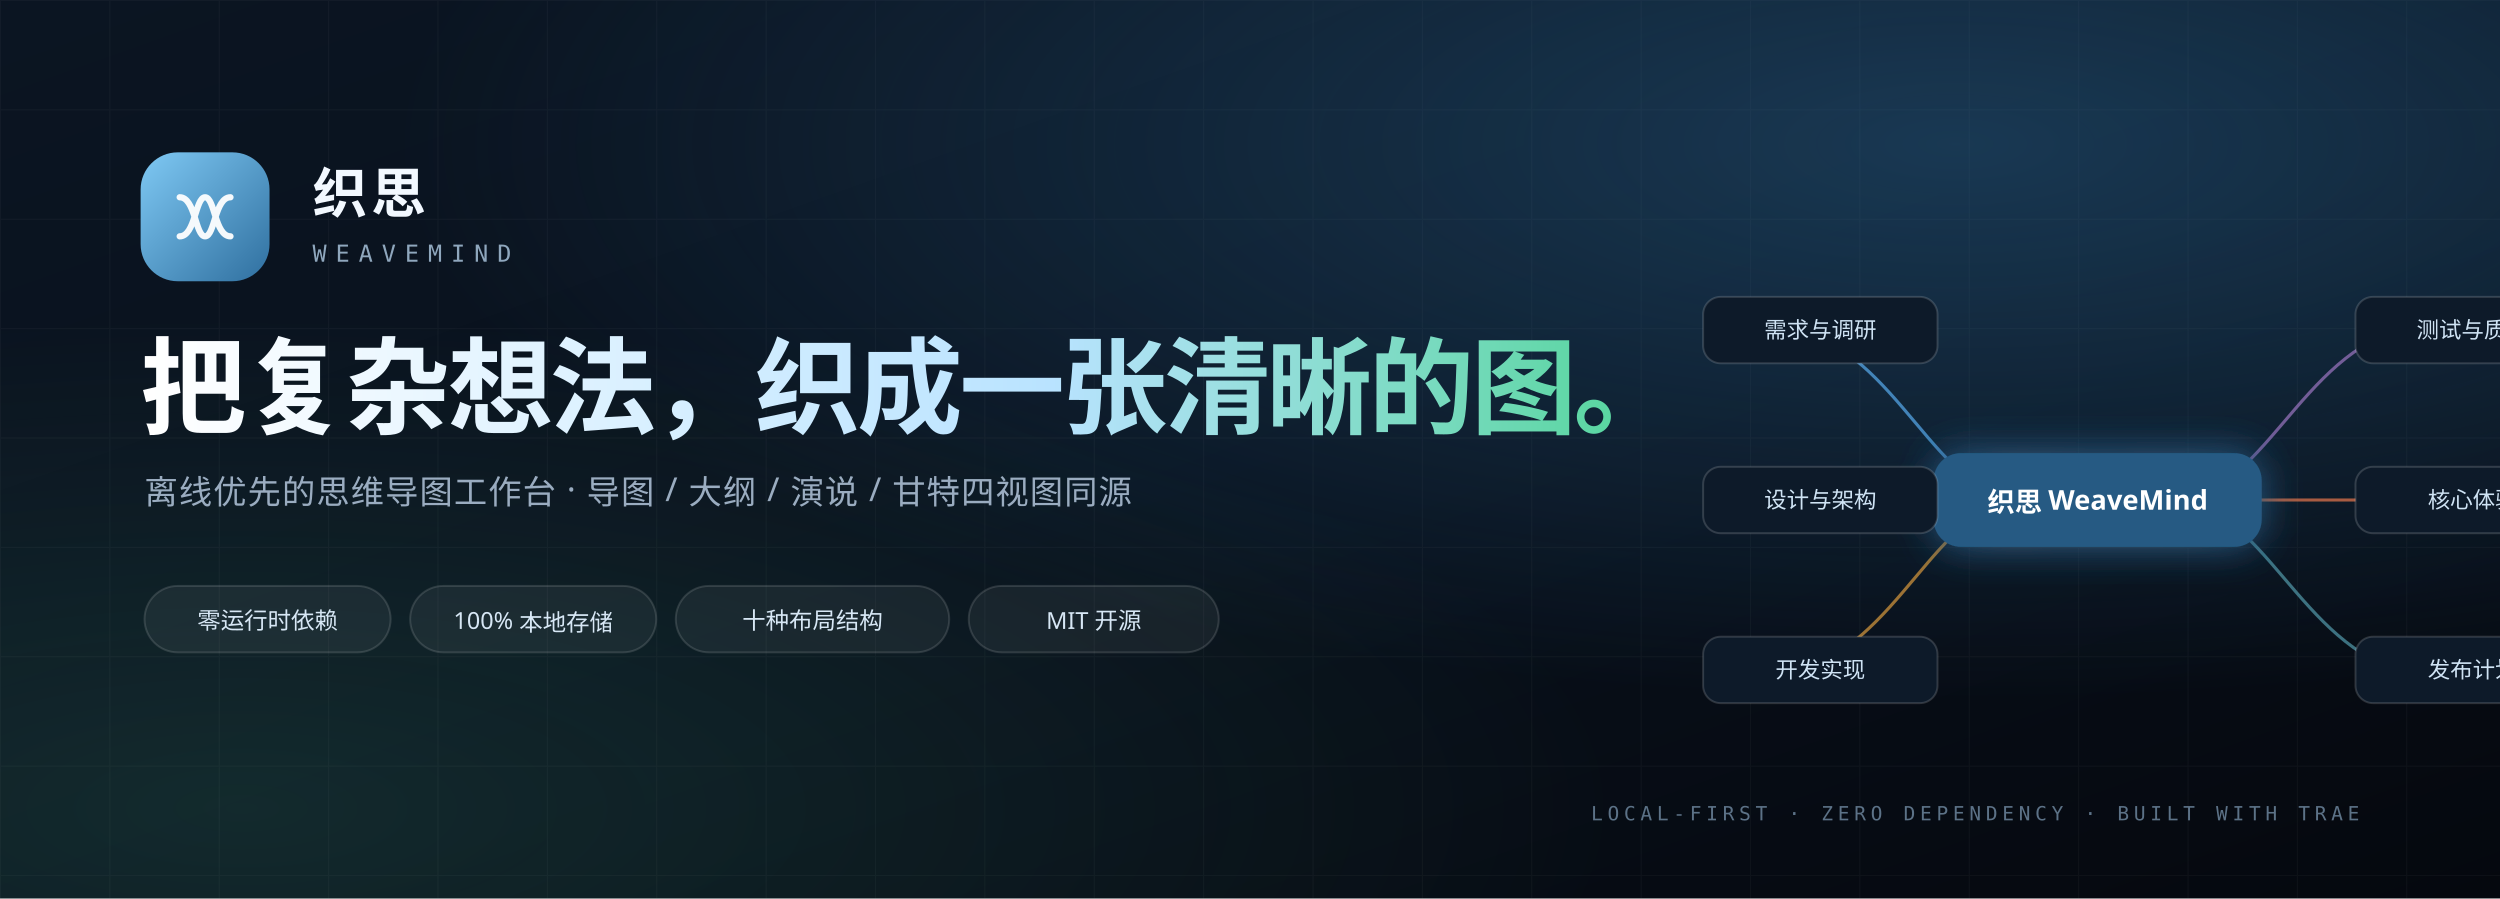
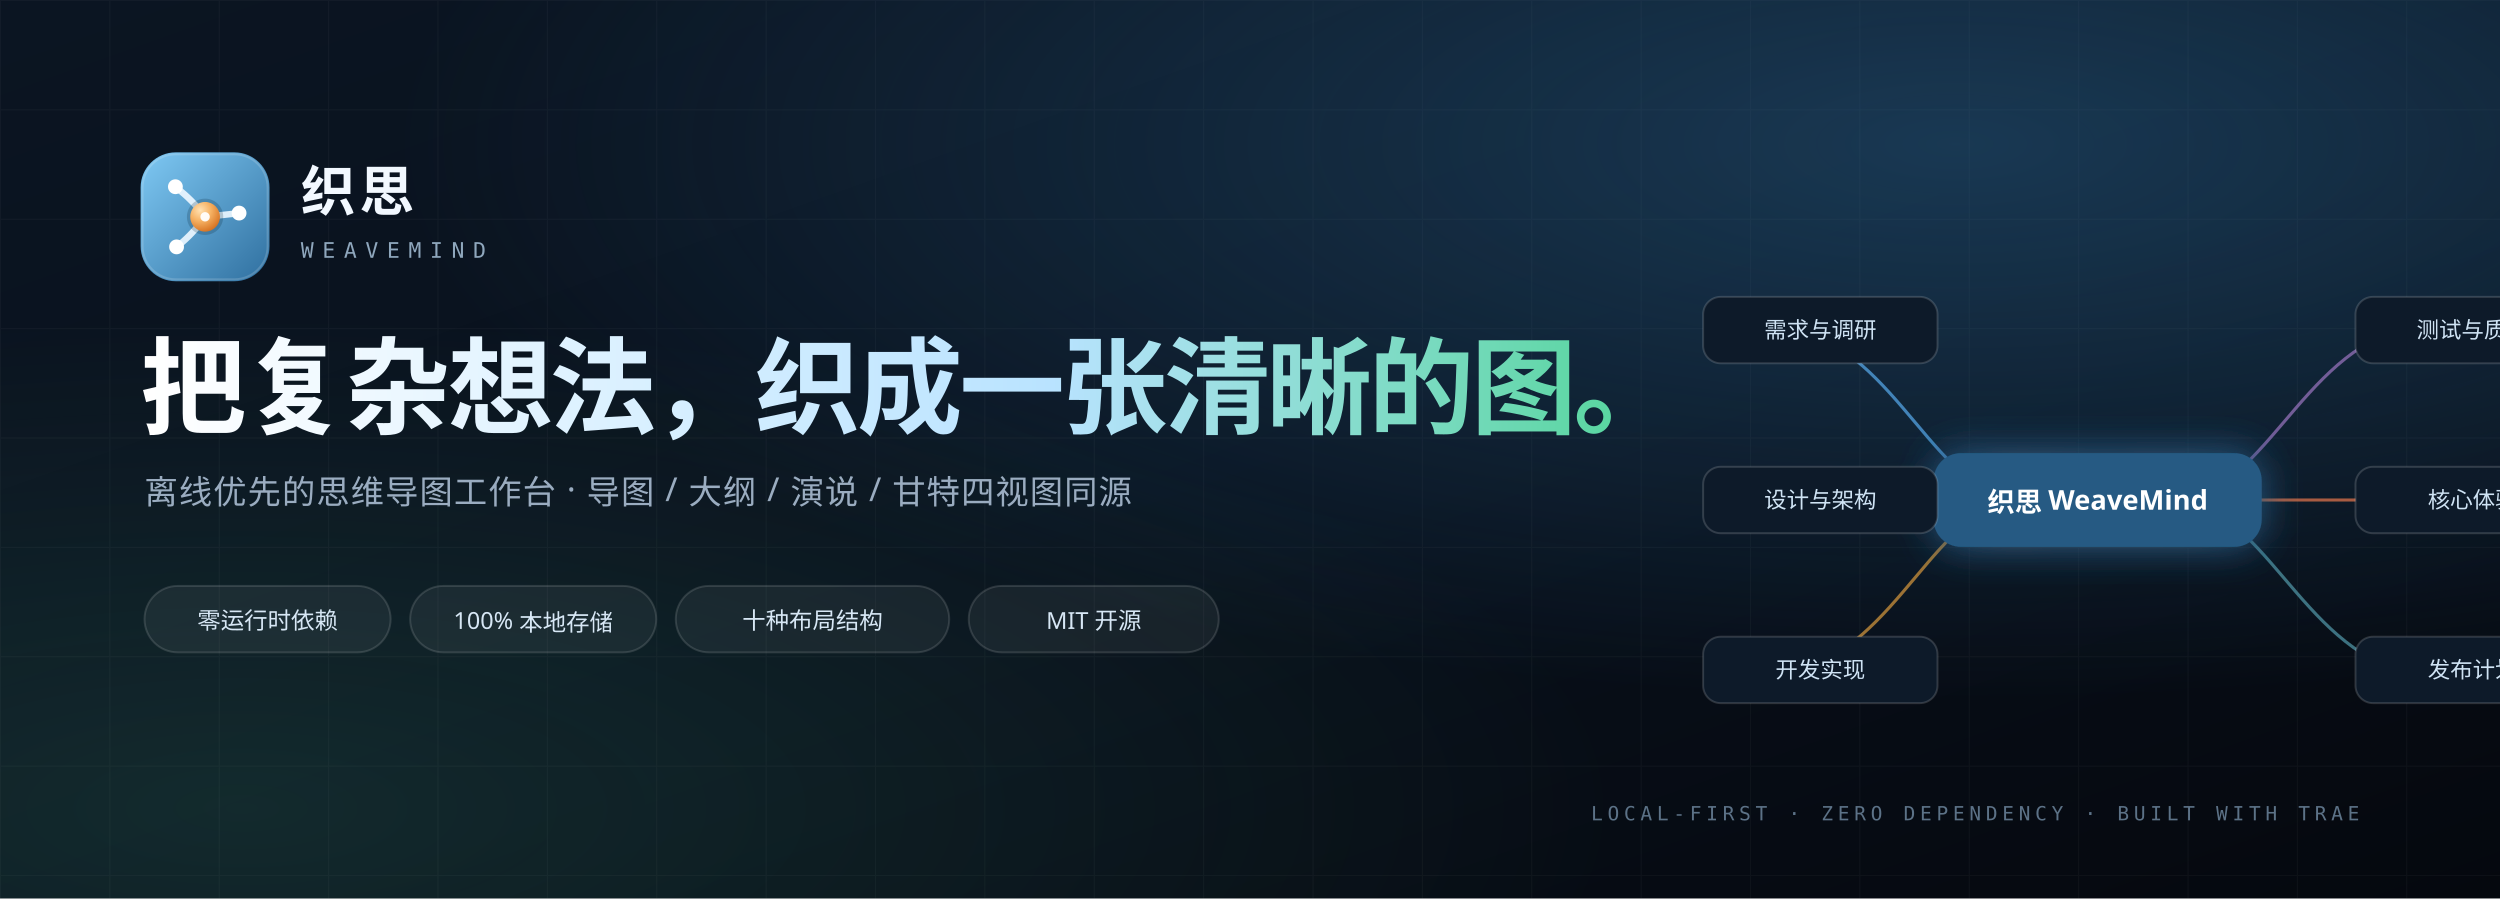
<svg xmlns="http://www.w3.org/2000/svg" width="1280" height="460" viewBox="0 0 1280 460" role="img" aria-label="织思 WeaveMind — 本地优先的思维导图工作台">
  <defs>
    <linearGradient id="bg" x1="0" y1="0" x2="1" y2="1">
      <stop offset="0" stop-color="#0b1522" />
      <stop offset=".55" stop-color="#08101b" />
      <stop offset="1" stop-color="#05080e" />
    </linearGradient>
    <linearGradient id="brand" x1="0" y1="0" x2="1" y2="1">
      <stop offset="0" stop-color="#7fc9f4" />
      <stop offset="1" stop-color="#2f6f9f" />
    </linearGradient>
    <linearGradient id="title" x1="0" y1="0" x2="1" y2="0">
      <stop offset="0" stop-color="#ffffff" />
      <stop offset=".62" stop-color="#b9e3ff" />
      <stop offset="1" stop-color="#5bd6a2" />
    </linearGradient>
+     <radialGradient id="logoCore" cx=".34" cy=".28" r=".85">
+       <stop offset="0" stop-color="#ffe2b4" />
+       <stop offset=".42" stop-color="#f6b264" />
+       <stop offset=".8" stop-color="#dd7f2e" />
+       <stop offset="1" stop-color="#c4641c" />
+     </radialGradient>
    <radialGradient id="glowA" cx=".78" cy=".16" r=".62">
      <stop offset="0" stop-color="#2f6f9f" stop-opacity=".42" />
      <stop offset="1" stop-color="#2f6f9f" stop-opacity="0" />
    </radialGradient>
    <radialGradient id="glowB" cx=".1" cy=".9" r=".55">
      <stop offset="0" stop-color="#5bd6a2" stop-opacity=".13" />
      <stop offset="1" stop-color="#5bd6a2" stop-opacity="0" />
    </radialGradient>
    <pattern id="grid" width="56" height="56" patternUnits="userSpaceOnUse">
      <path d="M56 0H0V56" fill="none" stroke="#ffffff" stroke-opacity=".035" />
    </pattern>
    <filter id="soft" x="-40%" y="-40%" width="180%" height="180%">
      <feGaussianBlur stdDeviation="10" result="b" />
      <feMerge>
        <feMergeNode in="b" />
        <feMergeNode in="SourceGraphic" />
      </feMerge>
    </filter>
  </defs>
  <rect width="1280" height="460" fill="url(#bg)" />
  <rect width="1280" height="460" fill="url(#grid)" />
  <rect width="1280" height="460" fill="url(#glowA)" />
  <rect width="1280" height="460" fill="url(#glowB)" />
  <g transform="translate(72 78)">
-     <rect width="66" height="66" rx="19" fill="url(#brand)" />
-     <path d="M20 23c8 0 8 20 13 20s5-20 13-20M20 43c8 0 8-20 13-20s5 20 13 20" fill="none" stroke="#fff" stroke-width="3.2" stroke-linecap="round" opacity=".94" />
-     <text x="88" y="31" fill="#f2f8ff" font-family="'Microsoft YaHei','PingFang SC',system-ui,sans-serif" font-size="28" font-weight="700" letter-spacing="2">织思</text>
-     <text x="88" y="56" fill="#8fa7bd" font-family="'SFMono-Regular',Consolas,monospace" font-size="12" letter-spacing="4.6">WEAVEMIND</text>
+     <rect width="66" height="66" rx="18" fill="url(#brand)" />
+     <rect x="1" y="1" width="64" height="64" rx="17" fill="none" stroke="#ffffff" stroke-opacity=".16" />
+     <g fill="none" stroke="#eaf6ff" stroke-linecap="round">
+       <path d="M33 33C28.6 27.2 24.1 22.5 18.4 18.2" stroke-width="3.3" stroke-opacity=".92" />
+       <path d="M33 33C29.1 38.5 24.6 43.5 19.2 47.8" stroke-width="3.3" stroke-opacity=".92" />
+       <path d="M33 33C39.4 32.4 44.1 31.8 49.8 31.2" stroke-width="3.3" stroke-opacity=".92" />
+     </g>
+     <g fill="#ffffff">
+       <circle cx="17.8" cy="17.6" r="3.8" />
+       <circle cx="18.4" cy="48.4" r="3.8" />
+       <circle cx="50.4" cy="31.1" r="3.8" />
+     </g>
+     <circle cx="33" cy="33" r="9.3" fill="#0c2b3f" fill-opacity=".22" />
+     <circle cx="33" cy="33" r="7.6" fill="url(#logoCore)" />
+     <circle cx="33" cy="33" r="2.4" fill="#ffffff" fill-opacity=".94" />
  </g>
+   <text x="154" y="108" fill="#f2f8ff" font-family="'Microsoft YaHei','PingFang SC',system-ui,sans-serif" font-size="28" font-weight="700" letter-spacing="2">织思</text>
+   <text x="154" y="132" fill="#8fa7bd" font-family="'SFMono-Regular',Consolas,monospace" font-size="11" letter-spacing="4.4">WEAVEMIND</text>
  <text x="72" y="218" fill="url(#title)" font-family="'Microsoft YaHei','PingFang SC',system-ui,sans-serif" font-size="54" font-weight="800" letter-spacing="-1.6">把复杂想法，织成一张清晰的图。</text>
  <text x="74" y="258" fill="#9aacc0" font-family="'Microsoft YaHei','PingFang SC',system-ui,sans-serif" font-size="17" letter-spacing=".6">离线优先的思维导图工作台 · 导图 / 大纲 / 演说 / 甘特四视图同源</text>
  <g transform="translate(74 300)">
    <rect width="126" height="34" rx="17" fill="#ffffff" fill-opacity=".055" stroke="#ffffff" stroke-opacity=".13" />
    <text x="63" y="22" text-anchor="middle" fill="#d7e7f5" font-family="'Microsoft YaHei','PingFang SC',sans-serif" font-size="12">零运行时依赖</text>
    <rect x="136" width="126" height="34" rx="17" fill="#ffffff" fill-opacity=".055" stroke="#ffffff" stroke-opacity=".13" />
    <text x="199" y="22" text-anchor="middle" fill="#d7e7f5" font-family="'Microsoft YaHei','PingFang SC',sans-serif" font-size="12">100% 本地存储</text>
    <rect x="272" width="140" height="34" rx="17" fill="#ffffff" fill-opacity=".055" stroke="#ffffff" stroke-opacity=".13" />
    <text x="342" y="22" text-anchor="middle" fill="#d7e7f5" font-family="'Microsoft YaHei','PingFang SC',sans-serif" font-size="12">十种布局结构</text>
    <rect x="422" width="128" height="34" rx="17" fill="#ffffff" fill-opacity=".055" stroke="#ffffff" stroke-opacity=".13" />
    <text x="486" y="22" text-anchor="middle" fill="#d7e7f5" font-family="'Microsoft YaHei','PingFang SC',sans-serif" font-size="12">MIT 开源</text>
  </g>
  <g transform="translate(872 96)" font-family="'Microsoft YaHei','PingFang SC',sans-serif">
    <g fill="none" stroke-linecap="round" opacity=".8">
      <path d="M164 160 C120 160 100 84 46 72" stroke="#4f9bd8" stroke-width="1.6" />
      <path d="M164 160 C120 160 100 160 46 160" stroke="#46a37a" stroke-width="1.6" />
      <path d="M164 160 C120 160 100 236 46 248" stroke="#c08a3a" stroke-width="1.6" />
      <path d="M240 160 C286 160 306 84 360 72" stroke="#8b6bb0" stroke-width="1.6" />
      <path d="M240 160 C286 160 306 160 360 160" stroke="#cf6b48" stroke-width="1.6" />
      <path d="M240 160 C286 160 306 236 360 248" stroke="#4a8a9a" stroke-width="1.6" />
    </g>
    <g filter="url(#soft)">
      <rect x="118" y="136" width="168" height="48" rx="14" fill="#255a83" />
      <text x="202" y="166" text-anchor="middle" fill="#ffffff" font-size="14" font-weight="700">织思 WeaveMind</text>
    </g>
    <g fill="#0d1a29" stroke="#ffffff" stroke-opacity=".16">
      <rect x="0" y="56" width="120" height="34" rx="9" />
      <rect x="0" y="143" width="120" height="34" rx="9" />
      <rect x="0" y="230" width="120" height="34" rx="9" />
      <rect x="334" y="56" width="120" height="34" rx="9" />
      <rect x="334" y="143" width="120" height="34" rx="9" />
      <rect x="334" y="230" width="120" height="34" rx="9" />
    </g>
    <g fill="#cfe3f4" font-size="11.5">
      <text x="60" y="77" text-anchor="middle">需求与调研</text>
      <text x="60" y="164" text-anchor="middle">设计与架构</text>
      <text x="60" y="251" text-anchor="middle">开发实现</text>
      <text x="394" y="77" text-anchor="middle">测试与质量</text>
      <text x="394" y="164" text-anchor="middle">核心体验</text>
      <text x="394" y="251" text-anchor="middle">发布计划</text>
    </g>
  </g>
  <text x="1208" y="420" text-anchor="end" fill="#5c7287" font-family="'SFMono-Regular',Consolas,monospace" font-size="10" letter-spacing="2.4">LOCAL-FIRST · ZERO DEPENDENCY · BUILT WITH TRAE</text>
</svg>
